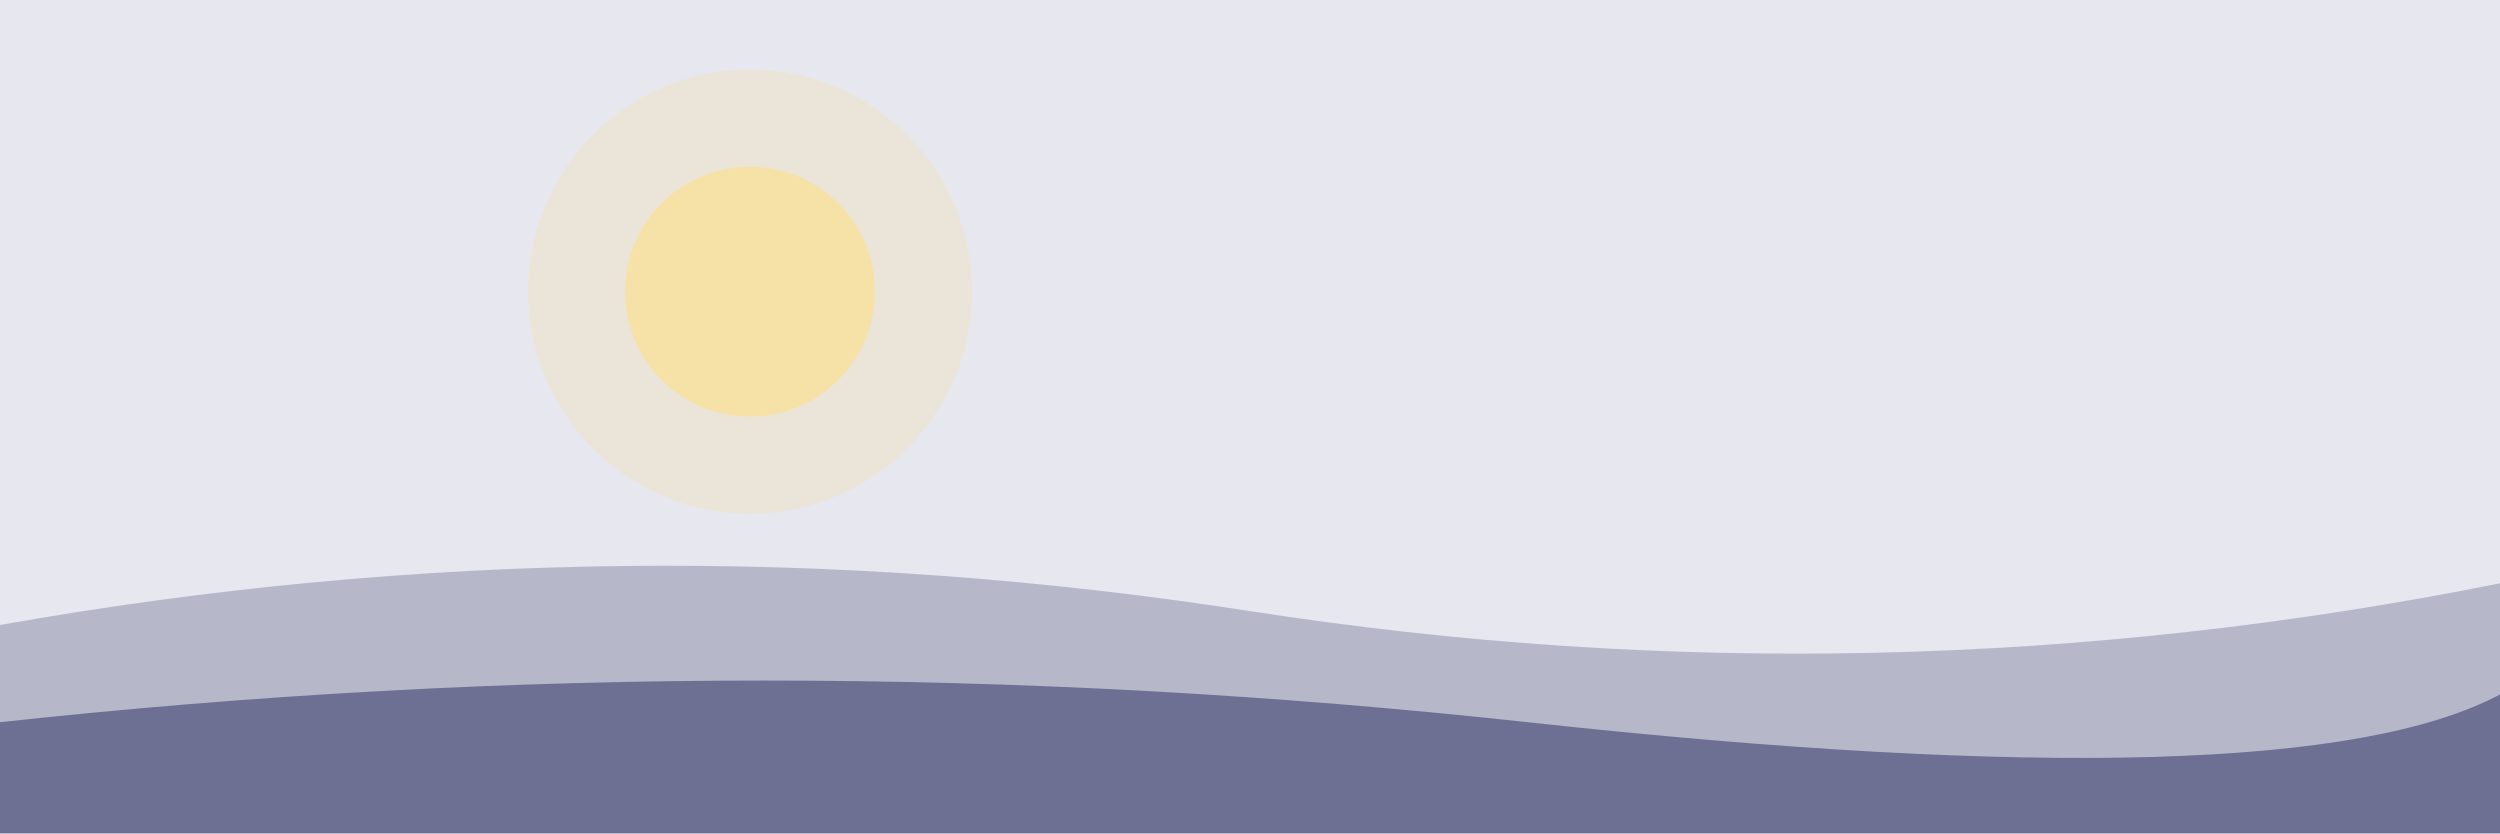
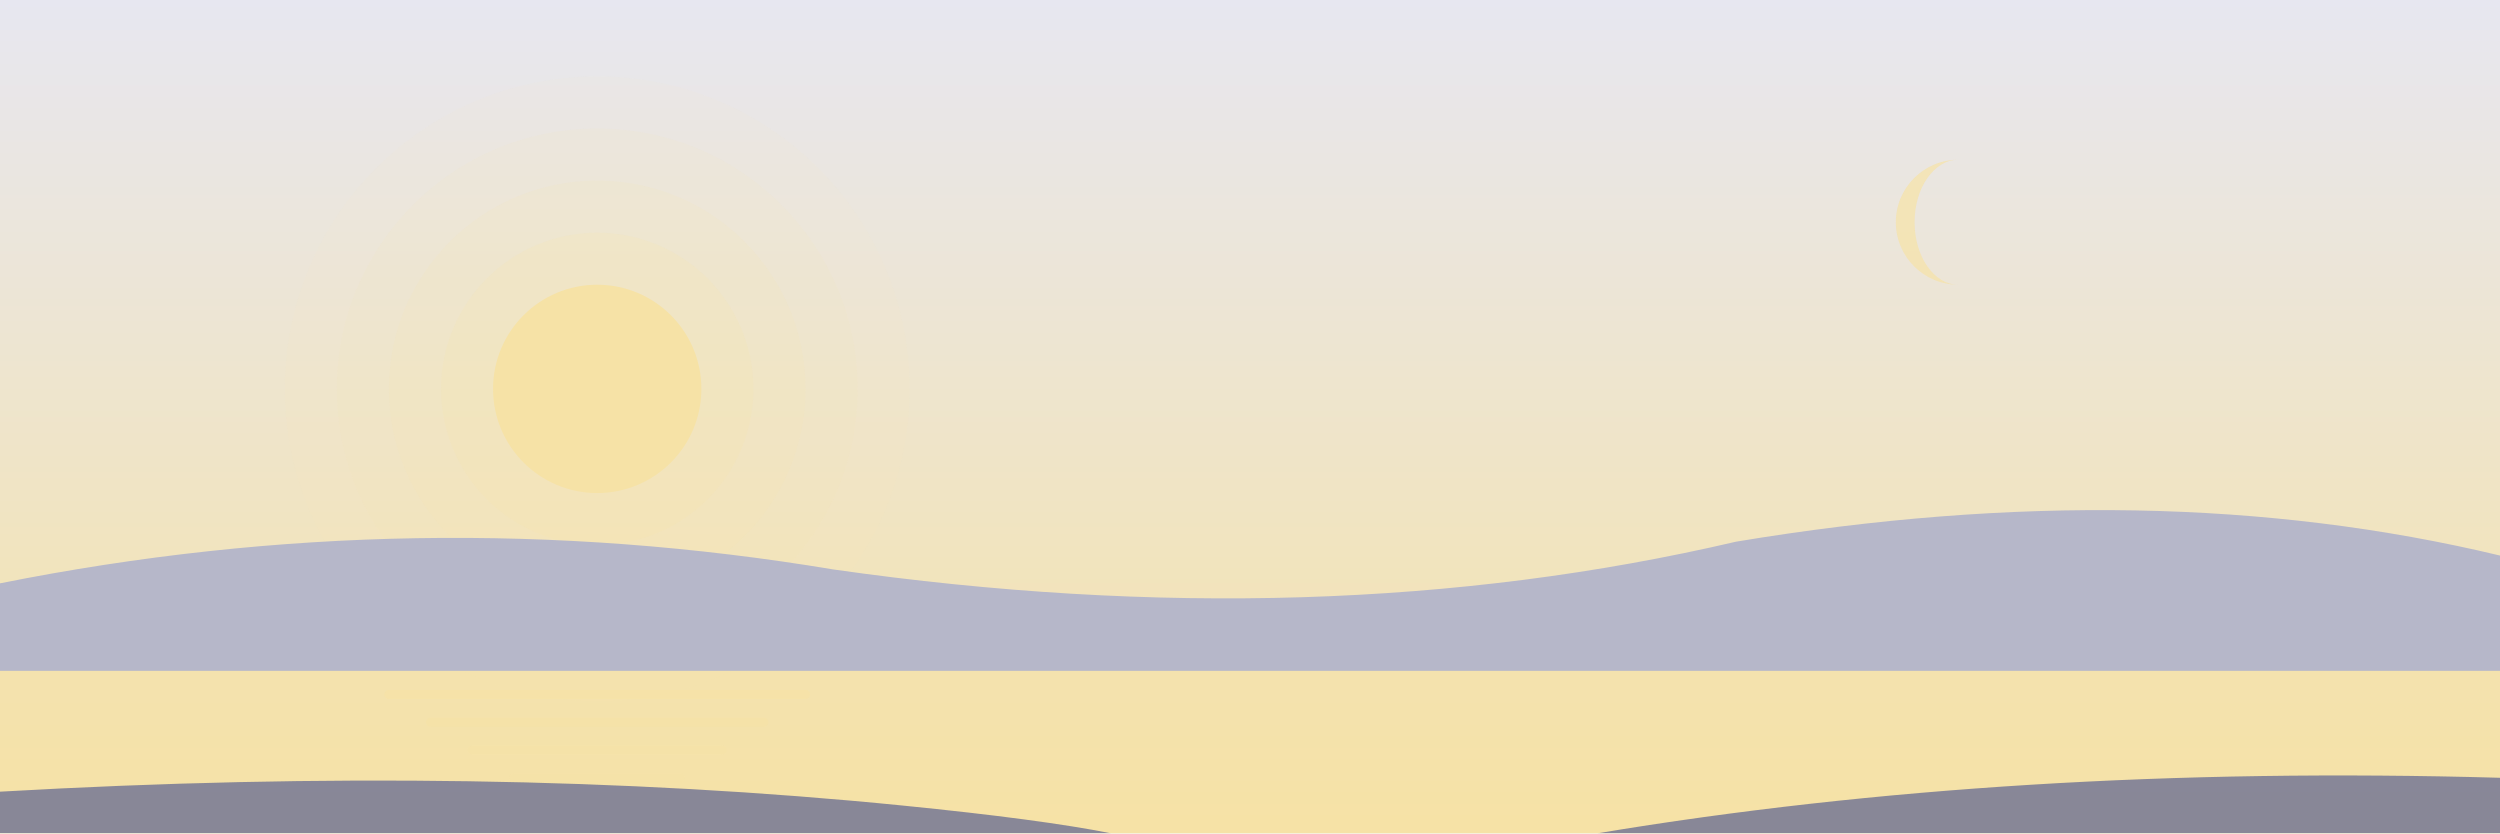
<svg xmlns="http://www.w3.org/2000/svg" width="720" height="240" viewBox="0 0 360 120" preserveAspectRatio="xMidYMax slice">
  <rect width="360" height="120" fill="#E7E7F0" />
-   <circle cx="108" cy="42" r="32" fill="#F6E2A6" opacity=".3" />
-   <circle cx="108" cy="42" r="18" fill="#F6E2A6" />
-   <path d="M0 120 L0 90 Q90 74 180 88 T360 84 L360 120 Z" fill="#B6B7C9" />
-   <path d="M0 120 L0 104 Q110 92 220 104 T360 100 L360 120 Z" fill="#6D7093" />
+   <defs>
+     <linearGradient id="g25s" x1="0" y1="0" x2="0" y2="1">
+       <stop offset="0" stop-color="#E7E7F0" />
+       <stop offset="1" stop-color="#F6E2A6" />
+     </linearGradient>
+   </defs>
+   <rect width="360" height="120" fill="url(#g25s)" />
+   <circle cx="86" cy="56" r="45.0" fill="#F6E2A6" opacity="0.050" />
+   <circle cx="86" cy="56" r="37.5" fill="#F6E2A6" opacity="0.085" />
+   <circle cx="86" cy="56" r="30.0" fill="#F6E2A6" opacity="0.120" />
+   <circle cx="86" cy="56" r="22.5" fill="#F6E2A6" opacity="0.155" />
+   <circle cx="86" cy="56" r="15" fill="#F6E2A6" />
+   <path d="M282 23 A9 9 0 1 0 282 41 A6.3 9 0 1 1 282 23 Z" fill="#F6E2A6" opacity=".7" />
+   <path d="M0 96 L0 84 Q60 72 120 82 Q190 92 250 78 Q310 68 360 80 L360 96 Z" fill="#B6B7C9" />
+   <rect y="96" width="360" height="24" fill="#F6E2A6" opacity="0.4" />
+   <path d="M0 96 H360" stroke="#B6B7C9" stroke-width="1.2" />
+   <path d="M56 100 H116" stroke="#F6E2A6" stroke-width="1.3" opacity="0.80" stroke-linecap="round" />
+   <path d="M62 104 H110" stroke="#F6E2A6" stroke-width="1.3" opacity="0.65" stroke-linecap="round" />
+   <path d="M68 108 H104" stroke="#F6E2A6" stroke-width="1.3" opacity="0.50" stroke-linecap="round" />
+   <path d="M74 112 H98" stroke="#F6E2A6" stroke-width="1.3" opacity="0.35" stroke-linecap="round" />
+   <path d="M0 120 L0 114 Q70 110 130 116 Q150 118 160 120 Z M230 120 Q290 110 360 112 L360 120 Z" fill="#6D7093" opacity=".8" />
</svg>
